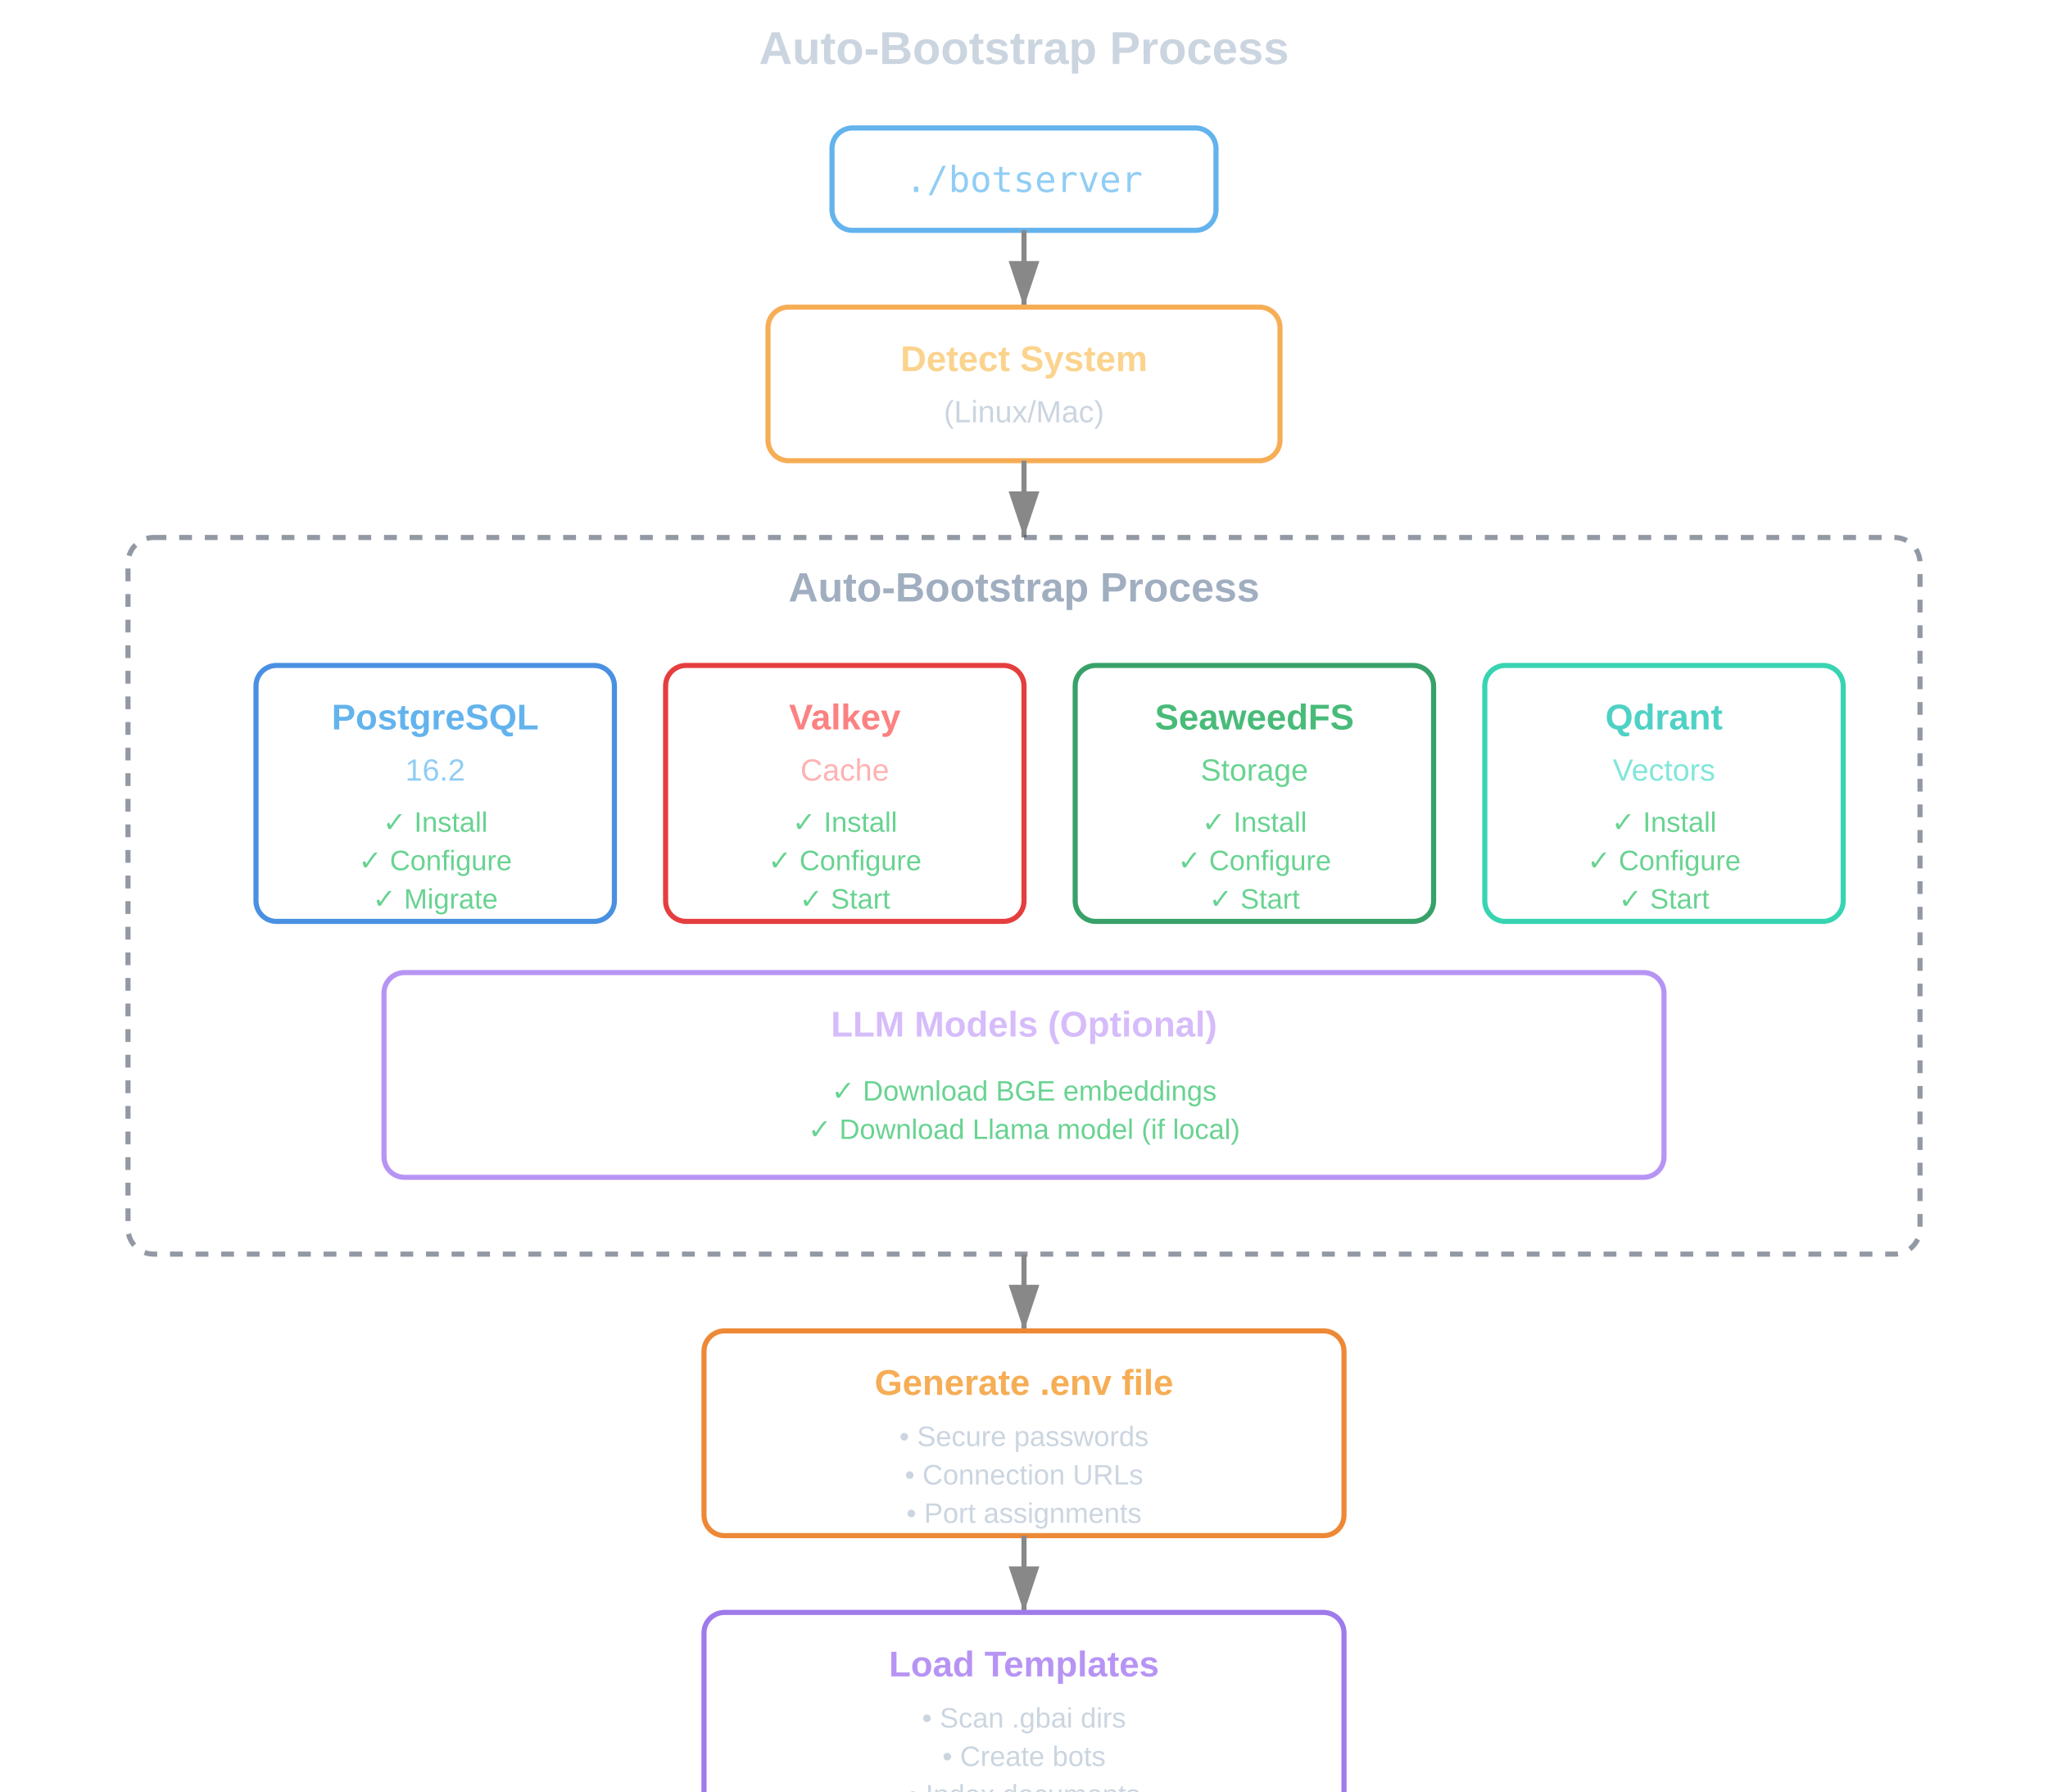
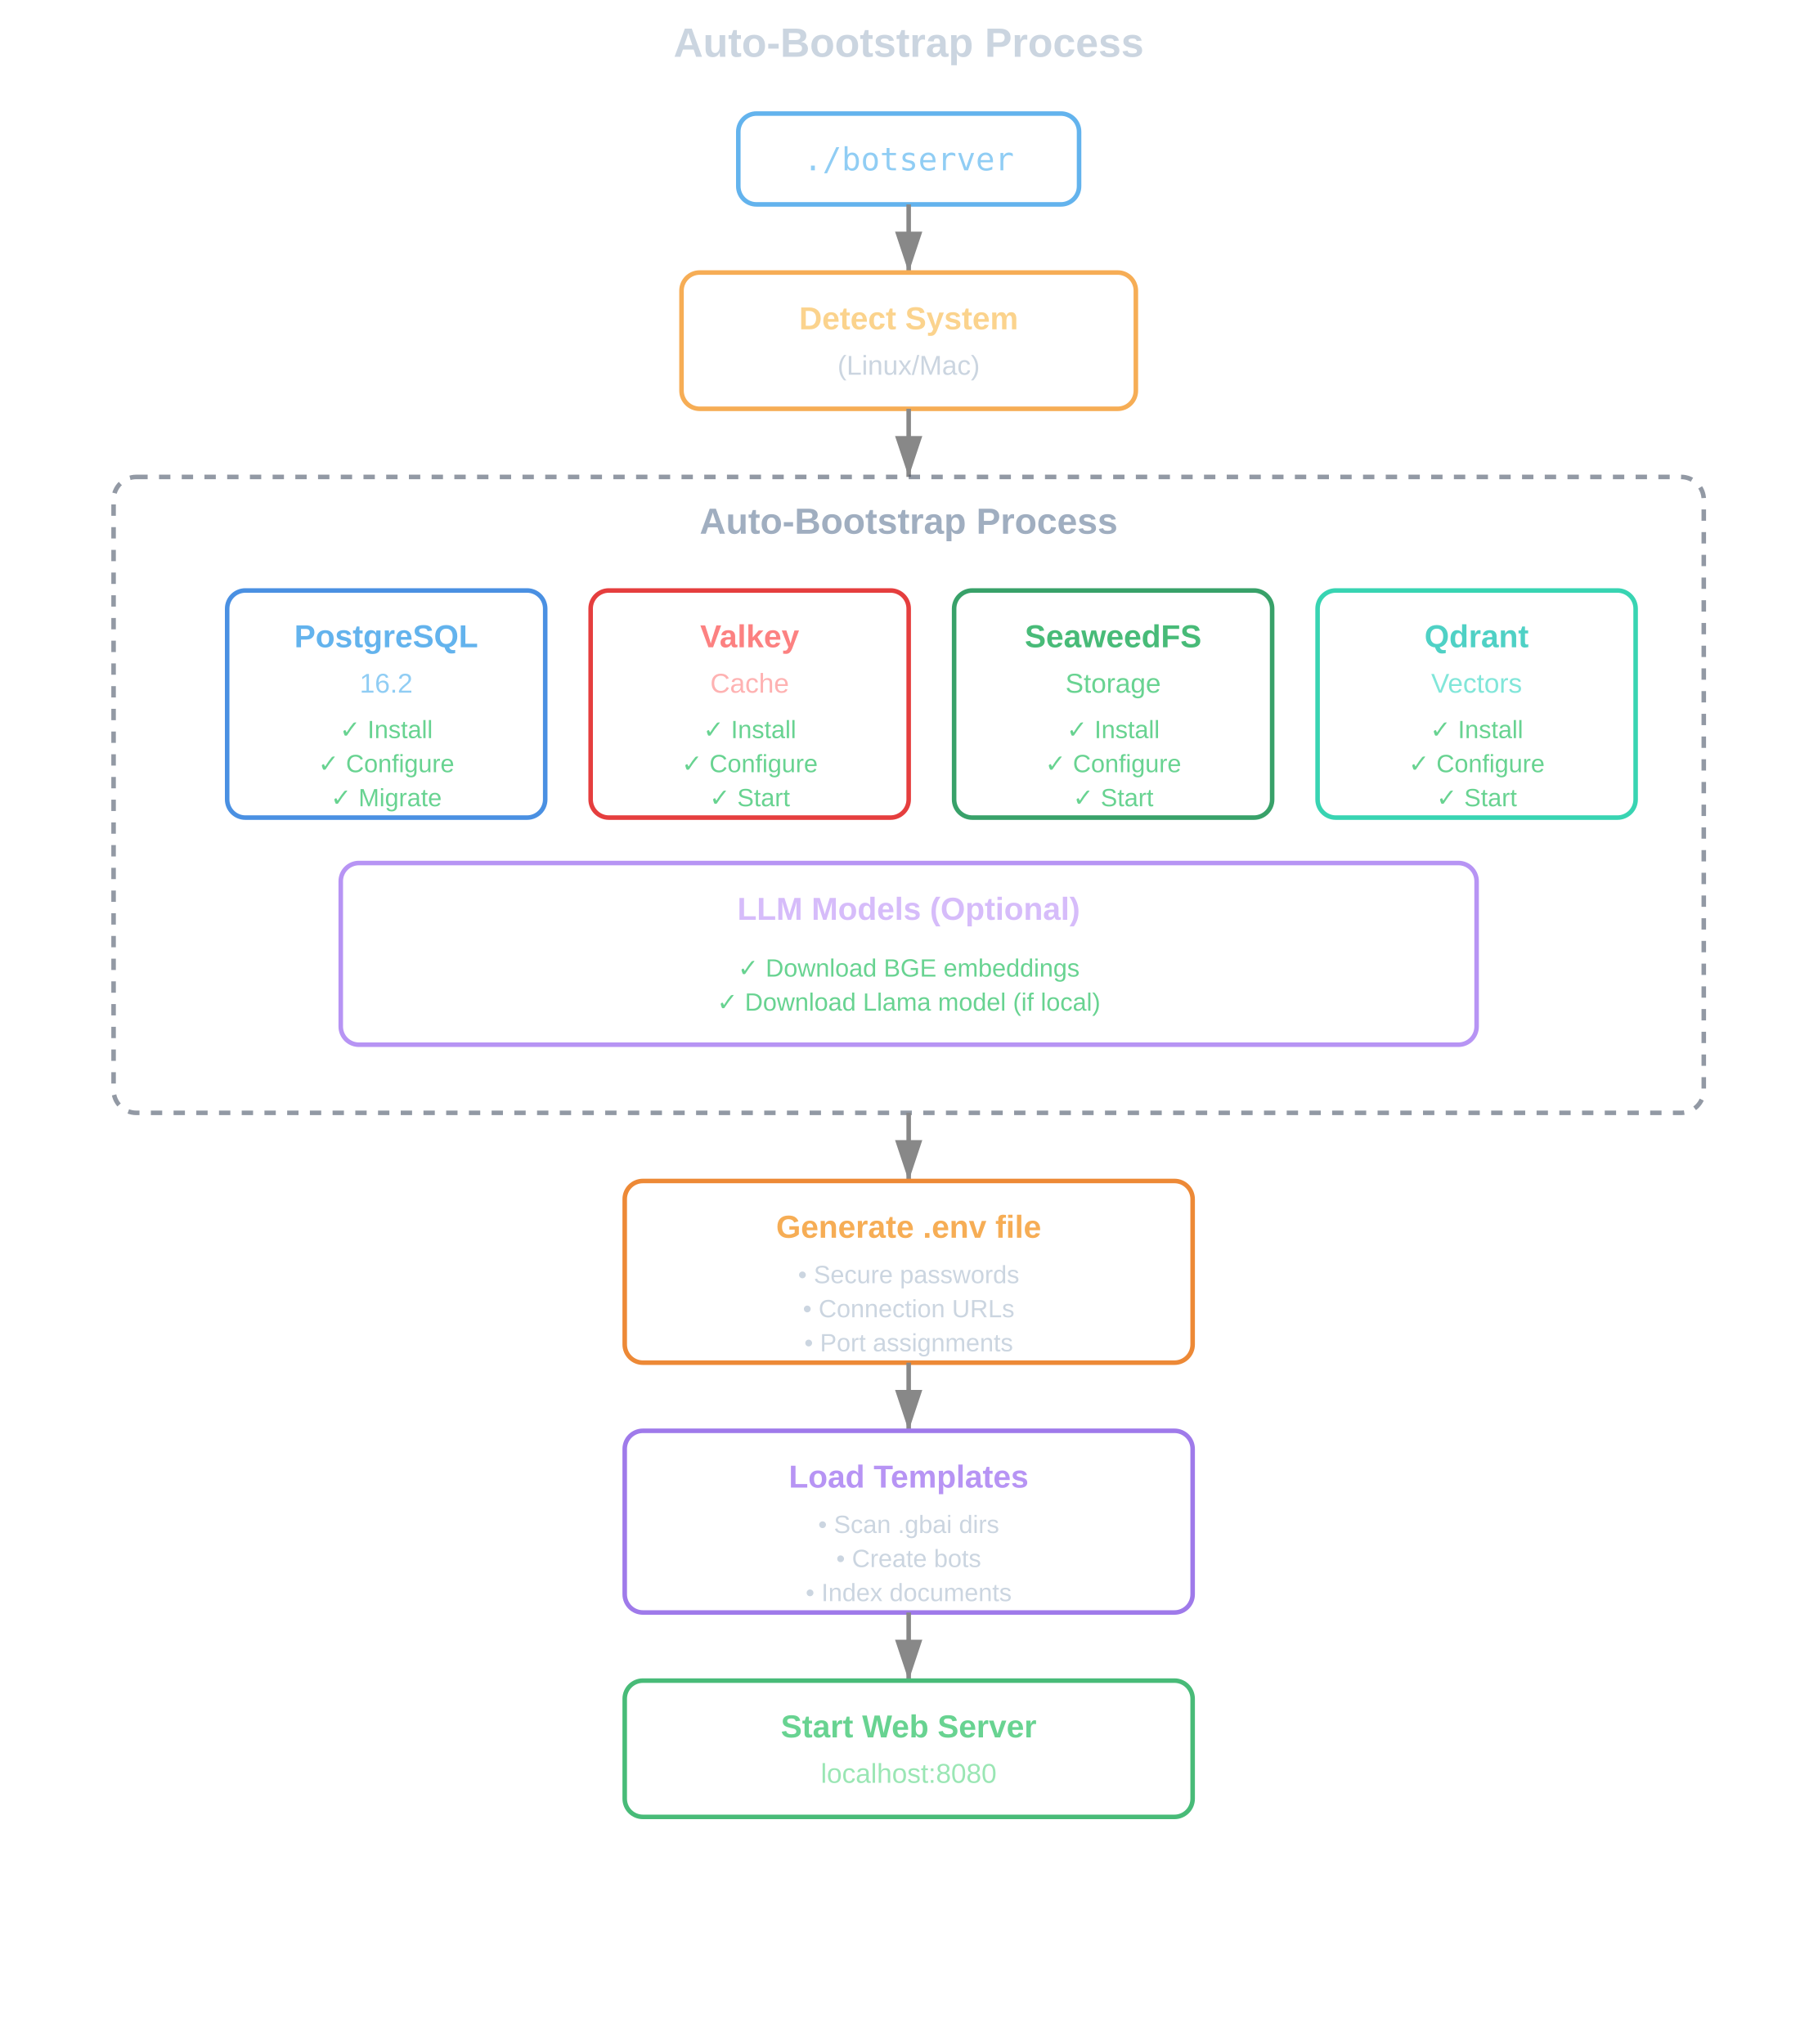
- <svg xmlns="http://www.w3.org/2000/svg" width="800" height="700">
+ <svg xmlns="http://www.w3.org/2000/svg" width="800" height="900" viewBox="0 0 800 900">
  <defs>
    <marker id="arrow" markerWidth="10" markerHeight="10" refX="9" refY="3" orient="auto" markerUnits="strokeWidth">
      <path d="M0,0 L0,6 L9,3 z" fill="#888" />
    </marker>
  </defs>
  <text x="400" y="25" text-anchor="middle" font-family="Arial, sans-serif" font-size="18" font-weight="bold" fill="#CBD5E0">Auto-Bootstrap Process</text>
  <rect x="325" y="50" width="150" height="40" fill="none" stroke="#63B3ED" stroke-width="2" rx="8" />
  <text x="400" y="75" text-anchor="middle" font-family="monospace" font-size="14" fill="#90CDF4">./botserver</text>
  <line x1="400" y1="90" x2="400" y2="120" stroke="#888" stroke-width="2" marker-end="url(#arrow)" />
  <rect x="300" y="120" width="200" height="60" fill="none" stroke="#F6AD55" stroke-width="2" rx="8" />
  <text x="400" y="145" text-anchor="middle" font-family="Arial, sans-serif" font-size="14" font-weight="bold" fill="#FBD38D">Detect System</text>
  <text x="400" y="165" text-anchor="middle" font-family="Arial, sans-serif" font-size="12" fill="#CBD5E0">(Linux/Mac)</text>
  <line x1="400" y1="180" x2="400" y2="210" stroke="#888" stroke-width="2" marker-end="url(#arrow)" />
  <rect x="50" y="210" width="700" height="280" fill="none" stroke="#4A5568" stroke-width="2" rx="10" stroke-dasharray="5,5" opacity="0.6" />
  <text x="400" y="235" text-anchor="middle" font-family="Arial, sans-serif" font-size="16" font-weight="bold" fill="#A0AEC0">Auto-Bootstrap Process</text>
  <g id="components">
    <rect x="100" y="260" width="140" height="100" fill="none" stroke="#4A90E2" stroke-width="2" rx="8" />
    <text x="170" y="285" text-anchor="middle" font-family="Arial, sans-serif" font-size="14" font-weight="bold" fill="#63B3ED">PostgreSQL</text>
    <text x="170" y="305" text-anchor="middle" font-family="Arial, sans-serif" font-size="12" fill="#90CDF4">16.2</text>
    <text x="170" y="325" text-anchor="middle" font-family="Arial, sans-serif" font-size="11" fill="#68D391">✓ Install</text>
    <text x="170" y="340" text-anchor="middle" font-family="Arial, sans-serif" font-size="11" fill="#68D391">✓ Configure</text>
    <text x="170" y="355" text-anchor="middle" font-family="Arial, sans-serif" font-size="11" fill="#68D391">✓ Migrate</text>
    <rect x="260" y="260" width="140" height="100" fill="none" stroke="#E53E3E" stroke-width="2" rx="8" />
    <text x="330" y="285" text-anchor="middle" font-family="Arial, sans-serif" font-size="14" font-weight="bold" fill="#FC8181">Valkey</text>
    <text x="330" y="305" text-anchor="middle" font-family="Arial, sans-serif" font-size="12" fill="#FEB2B2">Cache</text>
    <text x="330" y="325" text-anchor="middle" font-family="Arial, sans-serif" font-size="11" fill="#68D391">✓ Install</text>
    <text x="330" y="340" text-anchor="middle" font-family="Arial, sans-serif" font-size="11" fill="#68D391">✓ Configure</text>
    <text x="330" y="355" text-anchor="middle" font-family="Arial, sans-serif" font-size="11" fill="#68D391">✓ Start</text>
    <rect x="420" y="260" width="140" height="100" fill="none" stroke="#38A169" stroke-width="2" rx="8" />
    <text x="490" y="285" text-anchor="middle" font-family="Arial, sans-serif" font-size="14" font-weight="bold" fill="#48BB78">SeaweedFS</text>
    <text x="490" y="305" text-anchor="middle" font-family="Arial, sans-serif" font-size="12" fill="#68D391">Storage</text>
    <text x="490" y="325" text-anchor="middle" font-family="Arial, sans-serif" font-size="11" fill="#68D391">✓ Install</text>
    <text x="490" y="340" text-anchor="middle" font-family="Arial, sans-serif" font-size="11" fill="#68D391">✓ Configure</text>
    <text x="490" y="355" text-anchor="middle" font-family="Arial, sans-serif" font-size="11" fill="#68D391">✓ Start</text>
    <rect x="580" y="260" width="140" height="100" fill="none" stroke="#38D4B2" stroke-width="2" rx="8" />
    <text x="650" y="285" text-anchor="middle" font-family="Arial, sans-serif" font-size="14" font-weight="bold" fill="#4FD1C5">Qdrant</text>
    <text x="650" y="305" text-anchor="middle" font-family="Arial, sans-serif" font-size="12" fill="#81E6D9">Vectors</text>
    <text x="650" y="325" text-anchor="middle" font-family="Arial, sans-serif" font-size="11" fill="#68D391">✓ Install</text>
    <text x="650" y="340" text-anchor="middle" font-family="Arial, sans-serif" font-size="11" fill="#68D391">✓ Configure</text>
    <text x="650" y="355" text-anchor="middle" font-family="Arial, sans-serif" font-size="11" fill="#68D391">✓ Start</text>
  </g>
  <rect x="150" y="380" width="500" height="80" fill="none" stroke="#B794F4" stroke-width="2" rx="8" />
  <text x="400" y="405" text-anchor="middle" font-family="Arial, sans-serif" font-size="14" font-weight="bold" fill="#D6BCFA">LLM Models (Optional)</text>
  <text x="400" y="430" text-anchor="middle" font-family="Arial, sans-serif" font-size="11" fill="#68D391">✓ Download BGE embeddings</text>
  <text x="400" y="445" text-anchor="middle" font-family="Arial, sans-serif" font-size="11" fill="#68D391">✓ Download Llama model (if local)</text>
  <line x1="400" y1="490" x2="400" y2="520" stroke="#888" stroke-width="2" marker-end="url(#arrow)" />
  <rect x="275" y="520" width="250" height="80" fill="none" stroke="#ED8936" stroke-width="2" rx="8" />
  <text x="400" y="545" text-anchor="middle" font-family="Arial, sans-serif" font-size="14" font-weight="bold" fill="#F6AD55">Generate .env file</text>
  <text x="400" y="565" text-anchor="middle" font-family="Arial, sans-serif" font-size="11" fill="#CBD5E0">• Secure passwords</text>
  <text x="400" y="580" text-anchor="middle" font-family="Arial, sans-serif" font-size="11" fill="#CBD5E0">• Connection URLs</text>
  <text x="400" y="595" text-anchor="middle" font-family="Arial, sans-serif" font-size="11" fill="#CBD5E0">• Port assignments</text>
  <line x1="400" y1="600" x2="400" y2="630" stroke="#888" stroke-width="2" marker-end="url(#arrow)" />
  <rect x="275" y="630" width="250" height="80" fill="none" stroke="#9F7AEA" stroke-width="2" rx="8" />
  <text x="400" y="655" text-anchor="middle" font-family="Arial, sans-serif" font-size="14" font-weight="bold" fill="#B794F4">Load Templates</text>
  <text x="400" y="675" text-anchor="middle" font-family="Arial, sans-serif" font-size="11" fill="#CBD5E0">• Scan .gbai dirs</text>
  <text x="400" y="690" text-anchor="middle" font-family="Arial, sans-serif" font-size="11" fill="#CBD5E0">• Create bots</text>
  <text x="400" y="705" text-anchor="middle" font-family="Arial, sans-serif" font-size="11" fill="#CBD5E0">• Index documents</text>
  <line x1="400" y1="710" x2="400" y2="740" stroke="#888" stroke-width="2" marker-end="url(#arrow)" />
  <rect x="275" y="740" width="250" height="60" fill="none" stroke="#48BB78" stroke-width="2" rx="8" />
  <text x="400" y="765" text-anchor="middle" font-family="Arial, sans-serif" font-size="14" font-weight="bold" fill="#68D391">Start Web Server</text>
  <text x="400" y="785" text-anchor="middle" font-family="Arial, sans-serif" font-size="12" fill="#9AE6B4">localhost:8080</text>
</svg>
